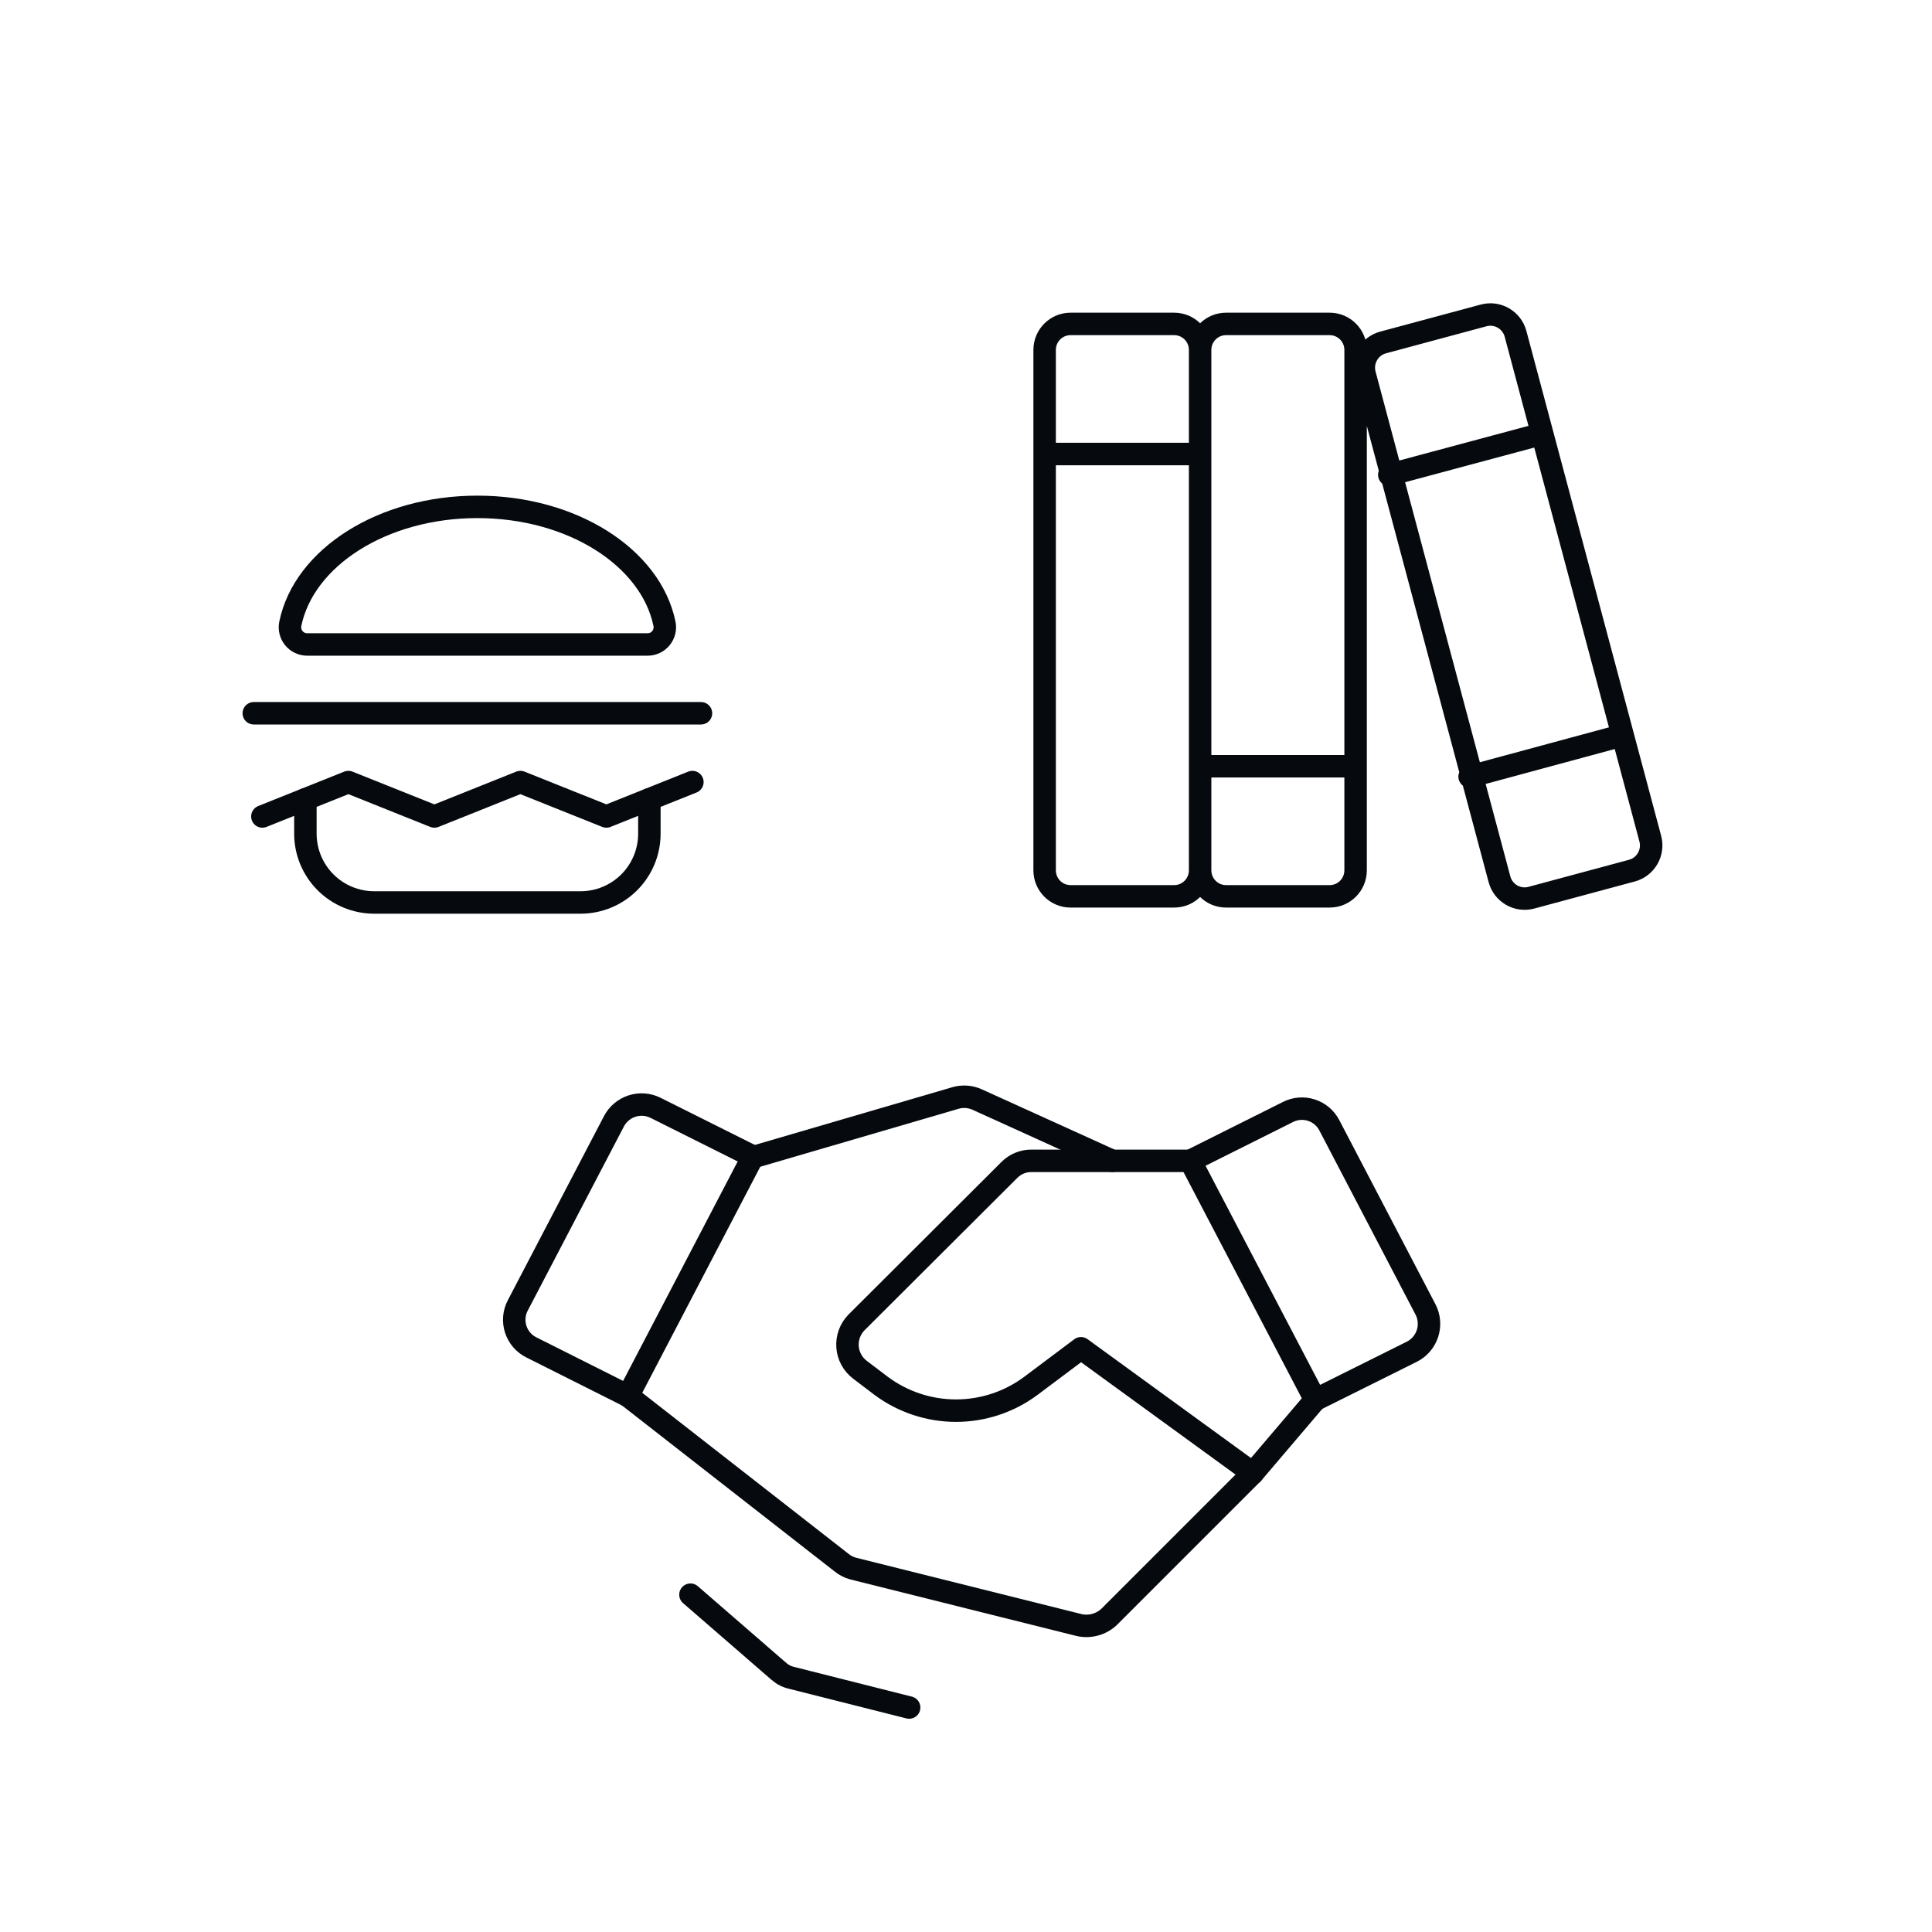
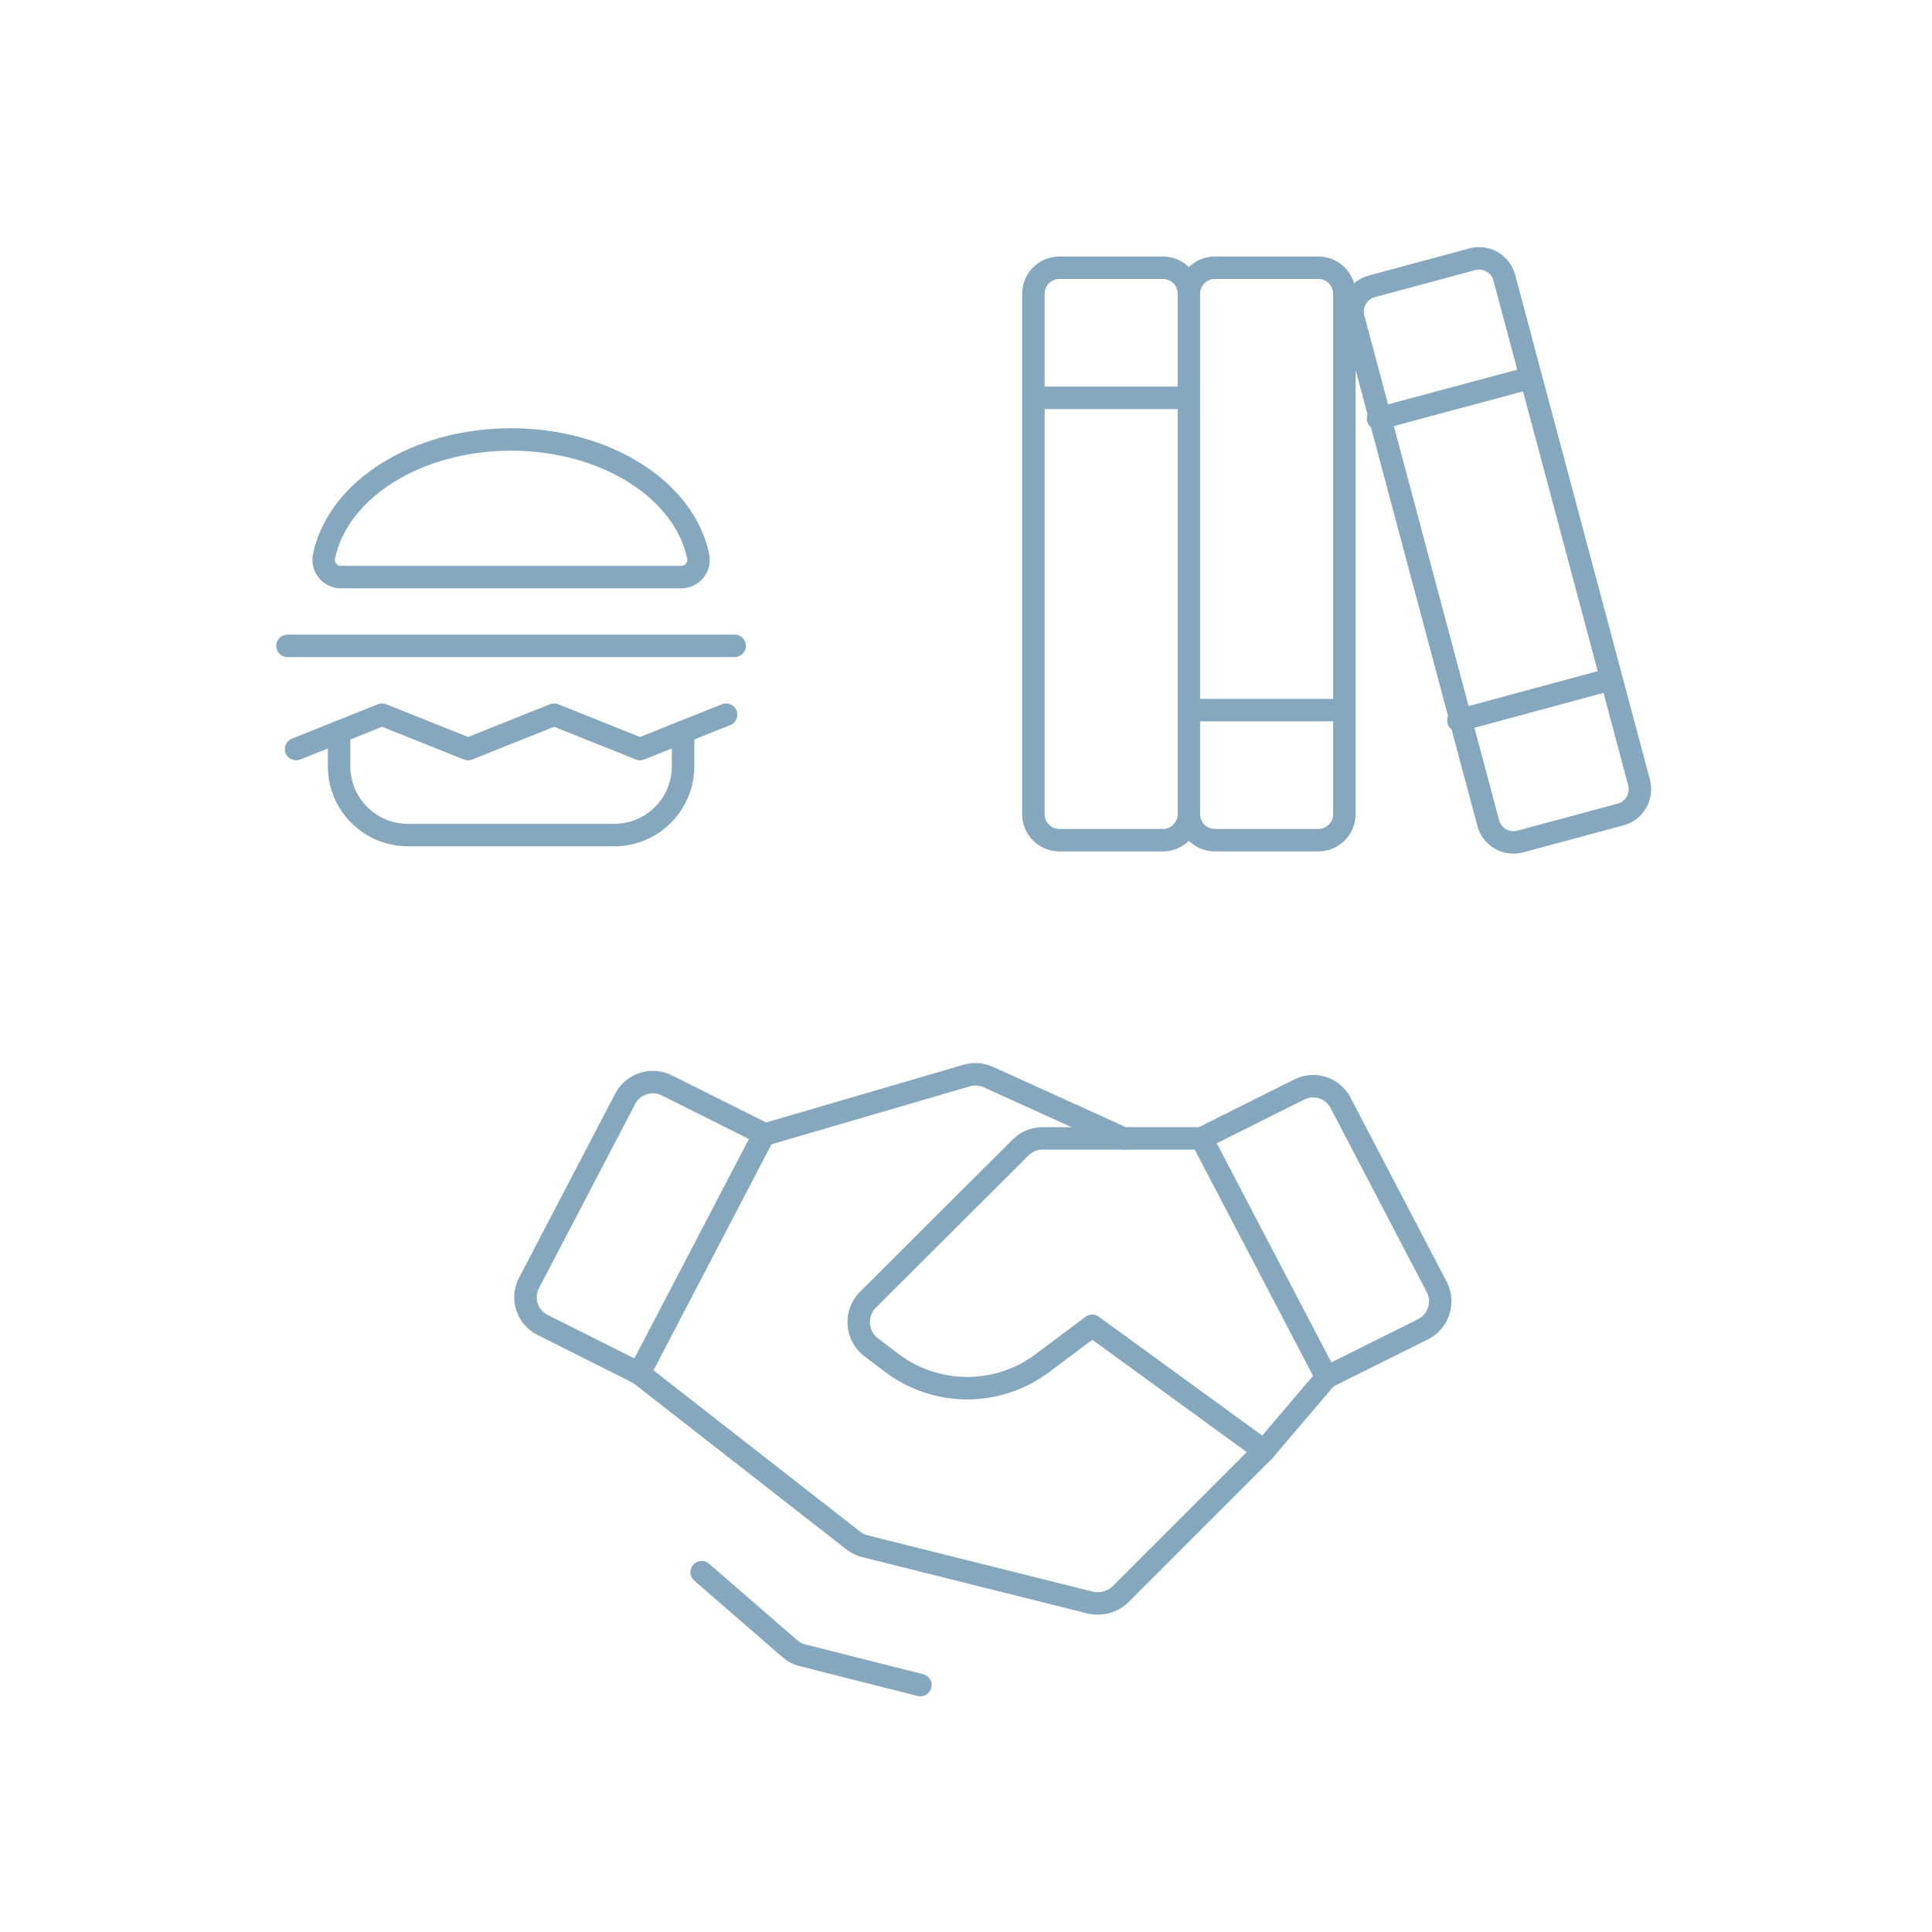
<svg xmlns="http://www.w3.org/2000/svg" width="172" height="172" viewBox="0 0 172 172" fill="none">
-   <path d="M125.681 120.345L117.094 124.621L105.969 103.345L114.66 98.999C115.306 98.67 116.056 98.609 116.746 98.831C117.437 99.052 118.011 99.538 118.345 100.181L126.898 116.556C127.071 116.883 127.177 117.243 127.21 117.612C127.242 117.981 127.201 118.354 127.087 118.707C126.974 119.06 126.791 119.387 126.55 119.668C126.308 119.949 126.013 120.18 125.681 120.345V120.345Z" stroke="#060A0F" stroke-width="2" stroke-linecap="round" stroke-linejoin="round" />
-   <path d="M55.906 124.273L47.319 119.962C46.988 119.8 46.693 119.573 46.452 119.295C46.211 119.016 46.028 118.692 45.914 118.342C45.801 117.992 45.759 117.622 45.791 117.256C45.823 116.889 45.929 116.532 46.102 116.207L54.654 99.832C54.989 99.189 55.561 98.702 56.249 98.475C56.938 98.248 57.688 98.298 58.339 98.616L67.031 102.961L55.906 124.273Z" stroke="#060A0F" stroke-width="2" stroke-linecap="round" stroke-linejoin="round" />
-   <path d="M117.094 124.62L111.531 131.156L98.737 143.95C98.389 144.276 97.966 144.513 97.506 144.64C97.046 144.767 96.562 144.781 96.095 144.68L75.931 139.639C75.563 139.536 75.22 139.359 74.923 139.117L55.906 124.272" stroke="#060A0F" stroke-width="2" stroke-linecap="round" stroke-linejoin="round" />
-   <path d="M111.532 131.157L96.236 120.032L91.785 123.37C89.858 124.809 87.516 125.586 85.111 125.586C82.705 125.586 80.363 124.809 78.436 123.37L76.558 121.944C76.241 121.703 75.978 121.397 75.788 121.047C75.597 120.696 75.484 120.309 75.454 119.912C75.425 119.514 75.48 119.114 75.616 118.74C75.752 118.365 75.967 118.023 76.245 117.738L89.873 104.144C90.129 103.89 90.433 103.688 90.767 103.551C91.101 103.413 91.459 103.344 91.82 103.345H105.97" stroke="#060A0F" stroke-width="2" stroke-linecap="round" stroke-linejoin="round" />
-   <path d="M67.239 102.962L85.074 97.747C85.708 97.566 86.385 97.615 86.986 97.886L99.015 103.345" stroke="#060A0F" stroke-width="2" stroke-linecap="round" stroke-linejoin="round" />
-   <path d="M80.938 152.016L70.473 149.374C70.047 149.278 69.652 149.074 69.326 148.783L61.469 141.969" stroke="#060A0F" stroke-width="2" stroke-linecap="round" stroke-linejoin="round" />
-   <path d="M106.843 31.154C106.843 29.875 105.81 28.838 104.536 28.838H95.307C94.033 28.838 93 29.875 93 31.154V77.482C93 78.761 94.033 79.798 95.307 79.798H104.536C105.81 79.798 106.843 78.761 106.843 77.482M106.843 31.154V77.482M106.843 31.154C106.843 29.875 107.876 28.838 109.15 28.838H118.378C119.652 28.838 120.685 29.875 120.685 31.154V77.482C120.685 78.761 119.652 79.798 118.378 79.798H109.15C107.876 79.798 106.843 78.761 106.843 77.482M93 40.42H106.843M106.843 68.216H120.685M130.835 69.143L144.217 65.524M123.685 42.273L137.066 38.683M123.134 30.489L132.086 28.08C133.322 27.747 134.592 28.484 134.924 29.724L146.92 74.662C147.252 75.903 146.518 77.178 145.282 77.511L136.331 79.92C135.095 80.253 133.824 79.516 133.493 78.275L121.496 33.338C121.165 32.097 121.898 30.822 123.134 30.489Z" stroke="#060A0F" stroke-width="2" stroke-linecap="round" stroke-linejoin="round" />
-   <path d="M27.341 57.375C27.113 57.374 26.888 57.323 26.682 57.224C26.476 57.125 26.295 56.981 26.151 56.803C26.008 56.625 25.907 56.417 25.854 56.195C25.802 55.973 25.8 55.742 25.848 55.518C27.073 49.623 34.06 45.125 42.501 45.125C50.942 45.125 57.928 49.623 59.153 55.518C59.202 55.742 59.2 55.973 59.147 56.195C59.095 56.417 58.993 56.625 58.85 56.803C58.707 56.981 58.526 57.125 58.32 57.224C58.114 57.323 57.889 57.374 57.66 57.375H27.341Z" stroke="#060A0F" stroke-width="2" stroke-linecap="round" stroke-linejoin="round" />
-   <path d="M57.812 71.156V74.219C57.812 75.843 57.167 77.401 56.019 78.55C54.87 79.698 53.312 80.344 51.688 80.344H33.312C31.688 80.344 30.13 79.698 28.982 78.55C27.833 77.401 27.188 75.843 27.188 74.219V71.156" stroke="#060A0F" stroke-width="2" stroke-linecap="round" stroke-linejoin="round" />
-   <path d="M23.359 72.688L31.016 69.625L38.672 72.688L46.328 69.625L53.984 72.688L61.641 69.625" stroke="#060A0F" stroke-width="2" stroke-linecap="round" stroke-linejoin="round" />
-   <path d="M22.594 63.5H62.406" stroke="#060A0F" stroke-width="2" stroke-linecap="round" stroke-linejoin="round" />
+   <path d="M126.681 118.345L118.094 122.621L106.969 101.345L115.66 96.999C116.306 96.67 117.056 96.609 117.746 96.831C118.437 97.052 119.011 97.538 119.345 98.181L127.898 114.556C128.071 114.883 128.177 115.243 128.21 115.612C128.242 115.981 128.201 116.354 128.087 116.707C127.974 117.06 127.791 117.387 127.55 117.668C127.308 117.949 127.013 118.18 126.681 118.345V118.345Z" stroke="#85A8BE" stroke-width="2" stroke-linecap="round" stroke-linejoin="round" />
+   <path d="M56.906 122.273L48.319 117.962C47.988 117.8 47.693 117.573 47.452 117.295C47.211 117.016 47.028 116.692 46.914 116.342C46.801 115.992 46.759 115.622 46.791 115.256C46.823 114.889 46.929 114.532 47.102 114.207L55.654 97.832C55.989 97.189 56.561 96.702 57.249 96.475C57.938 96.248 58.688 96.298 59.339 96.616L68.031 100.961L56.906 122.273Z" stroke="#85A8BE" stroke-width="2" stroke-linecap="round" stroke-linejoin="round" />
+   <path d="M118.094 122.62L112.531 129.156L99.737 141.95C99.389 142.276 98.966 142.513 98.506 142.64C98.046 142.767 97.562 142.781 97.095 142.68L76.931 137.639C76.563 137.536 76.22 137.359 75.923 137.117L56.906 122.272" stroke="#85A8BE" stroke-width="2" stroke-linecap="round" stroke-linejoin="round" />
+   <path d="M112.532 129.157L97.236 118.032L92.785 121.37C90.858 122.809 88.516 123.586 86.111 123.586C83.705 123.586 81.363 122.809 79.436 121.37L77.558 119.944C77.241 119.703 76.978 119.397 76.788 119.047C76.597 118.696 76.484 118.309 76.454 117.912C76.425 117.514 76.48 117.114 76.616 116.74C76.752 116.365 76.967 116.023 77.245 115.738L90.873 102.144C91.129 101.89 91.433 101.688 91.767 101.551C92.101 101.413 92.459 101.344 92.82 101.345H106.97" stroke="#85A8BE" stroke-width="2" stroke-linecap="round" stroke-linejoin="round" />
+   <path d="M68.239 100.962L86.074 95.747C86.708 95.566 87.385 95.615 87.986 95.886L100.015 101.345" stroke="#85A8BE" stroke-width="2" stroke-linecap="round" stroke-linejoin="round" />
+   <path d="M81.938 150.016L71.473 147.374C71.047 147.278 70.652 147.074 70.326 146.783L62.469 139.969" stroke="#85A8BE" stroke-width="2" stroke-linecap="round" stroke-linejoin="round" />
+   <path d="M105.843 26.154C105.843 24.875 104.81 23.838 103.536 23.838H94.307C93.033 23.838 92 24.875 92 26.154V72.482C92 73.761 93.033 74.798 94.307 74.798H103.536C104.81 74.798 105.843 73.761 105.843 72.482M105.843 26.154V72.482M105.843 26.154C105.843 24.875 106.876 23.838 108.15 23.838H117.378C118.652 23.838 119.685 24.875 119.685 26.154V72.482C119.685 73.761 118.652 74.798 117.378 74.798H108.15C106.876 74.798 105.843 73.761 105.843 72.482M92 35.42H105.843M105.843 63.216H119.685M129.835 64.143L143.217 60.524M122.685 37.273L136.066 33.683M122.134 25.489L131.086 23.08C132.322 22.747 133.592 23.484 133.924 24.724L145.92 69.662C146.252 70.903 145.518 72.178 144.282 72.511L135.331 74.92C134.095 75.253 132.824 74.516 132.493 73.275L120.496 28.338C120.165 27.097 120.898 25.822 122.134 25.489Z" stroke="#85A8BE" stroke-width="2" stroke-linecap="round" stroke-linejoin="round" />
+   <path d="M30.341 51.375C30.113 51.374 29.888 51.323 29.682 51.224C29.476 51.125 29.295 50.981 29.151 50.803C29.008 50.625 28.907 50.417 28.854 50.195C28.802 49.973 28.8 49.742 28.848 49.518C30.073 43.623 37.06 39.125 45.501 39.125C53.942 39.125 60.928 43.623 62.153 49.518C62.202 49.742 62.2 49.973 62.147 50.195C62.095 50.417 61.993 50.625 61.85 50.803C61.707 50.981 61.526 51.125 61.32 51.224C61.114 51.323 60.889 51.374 60.66 51.375H30.341Z" stroke="#85A8BE" stroke-width="2" stroke-linecap="round" stroke-linejoin="round" />
+   <path d="M60.812 65.156V68.219C60.812 69.843 60.167 71.401 59.019 72.55C57.87 73.698 56.312 74.344 54.688 74.344H36.312C34.688 74.344 33.13 73.698 31.982 72.55C30.833 71.401 30.188 69.843 30.188 68.219V65.156" stroke="#85A8BE" stroke-width="2" stroke-linecap="round" stroke-linejoin="round" />
+   <path d="M26.359 66.688L34.016 63.625L41.672 66.688L49.328 63.625L56.984 66.688L64.641 63.625" stroke="#85A8BE" stroke-width="2" stroke-linecap="round" stroke-linejoin="round" />
+   <path d="M25.594 57.5H65.406" stroke="#85A8BE" stroke-width="2" stroke-linecap="round" stroke-linejoin="round" />
</svg>
